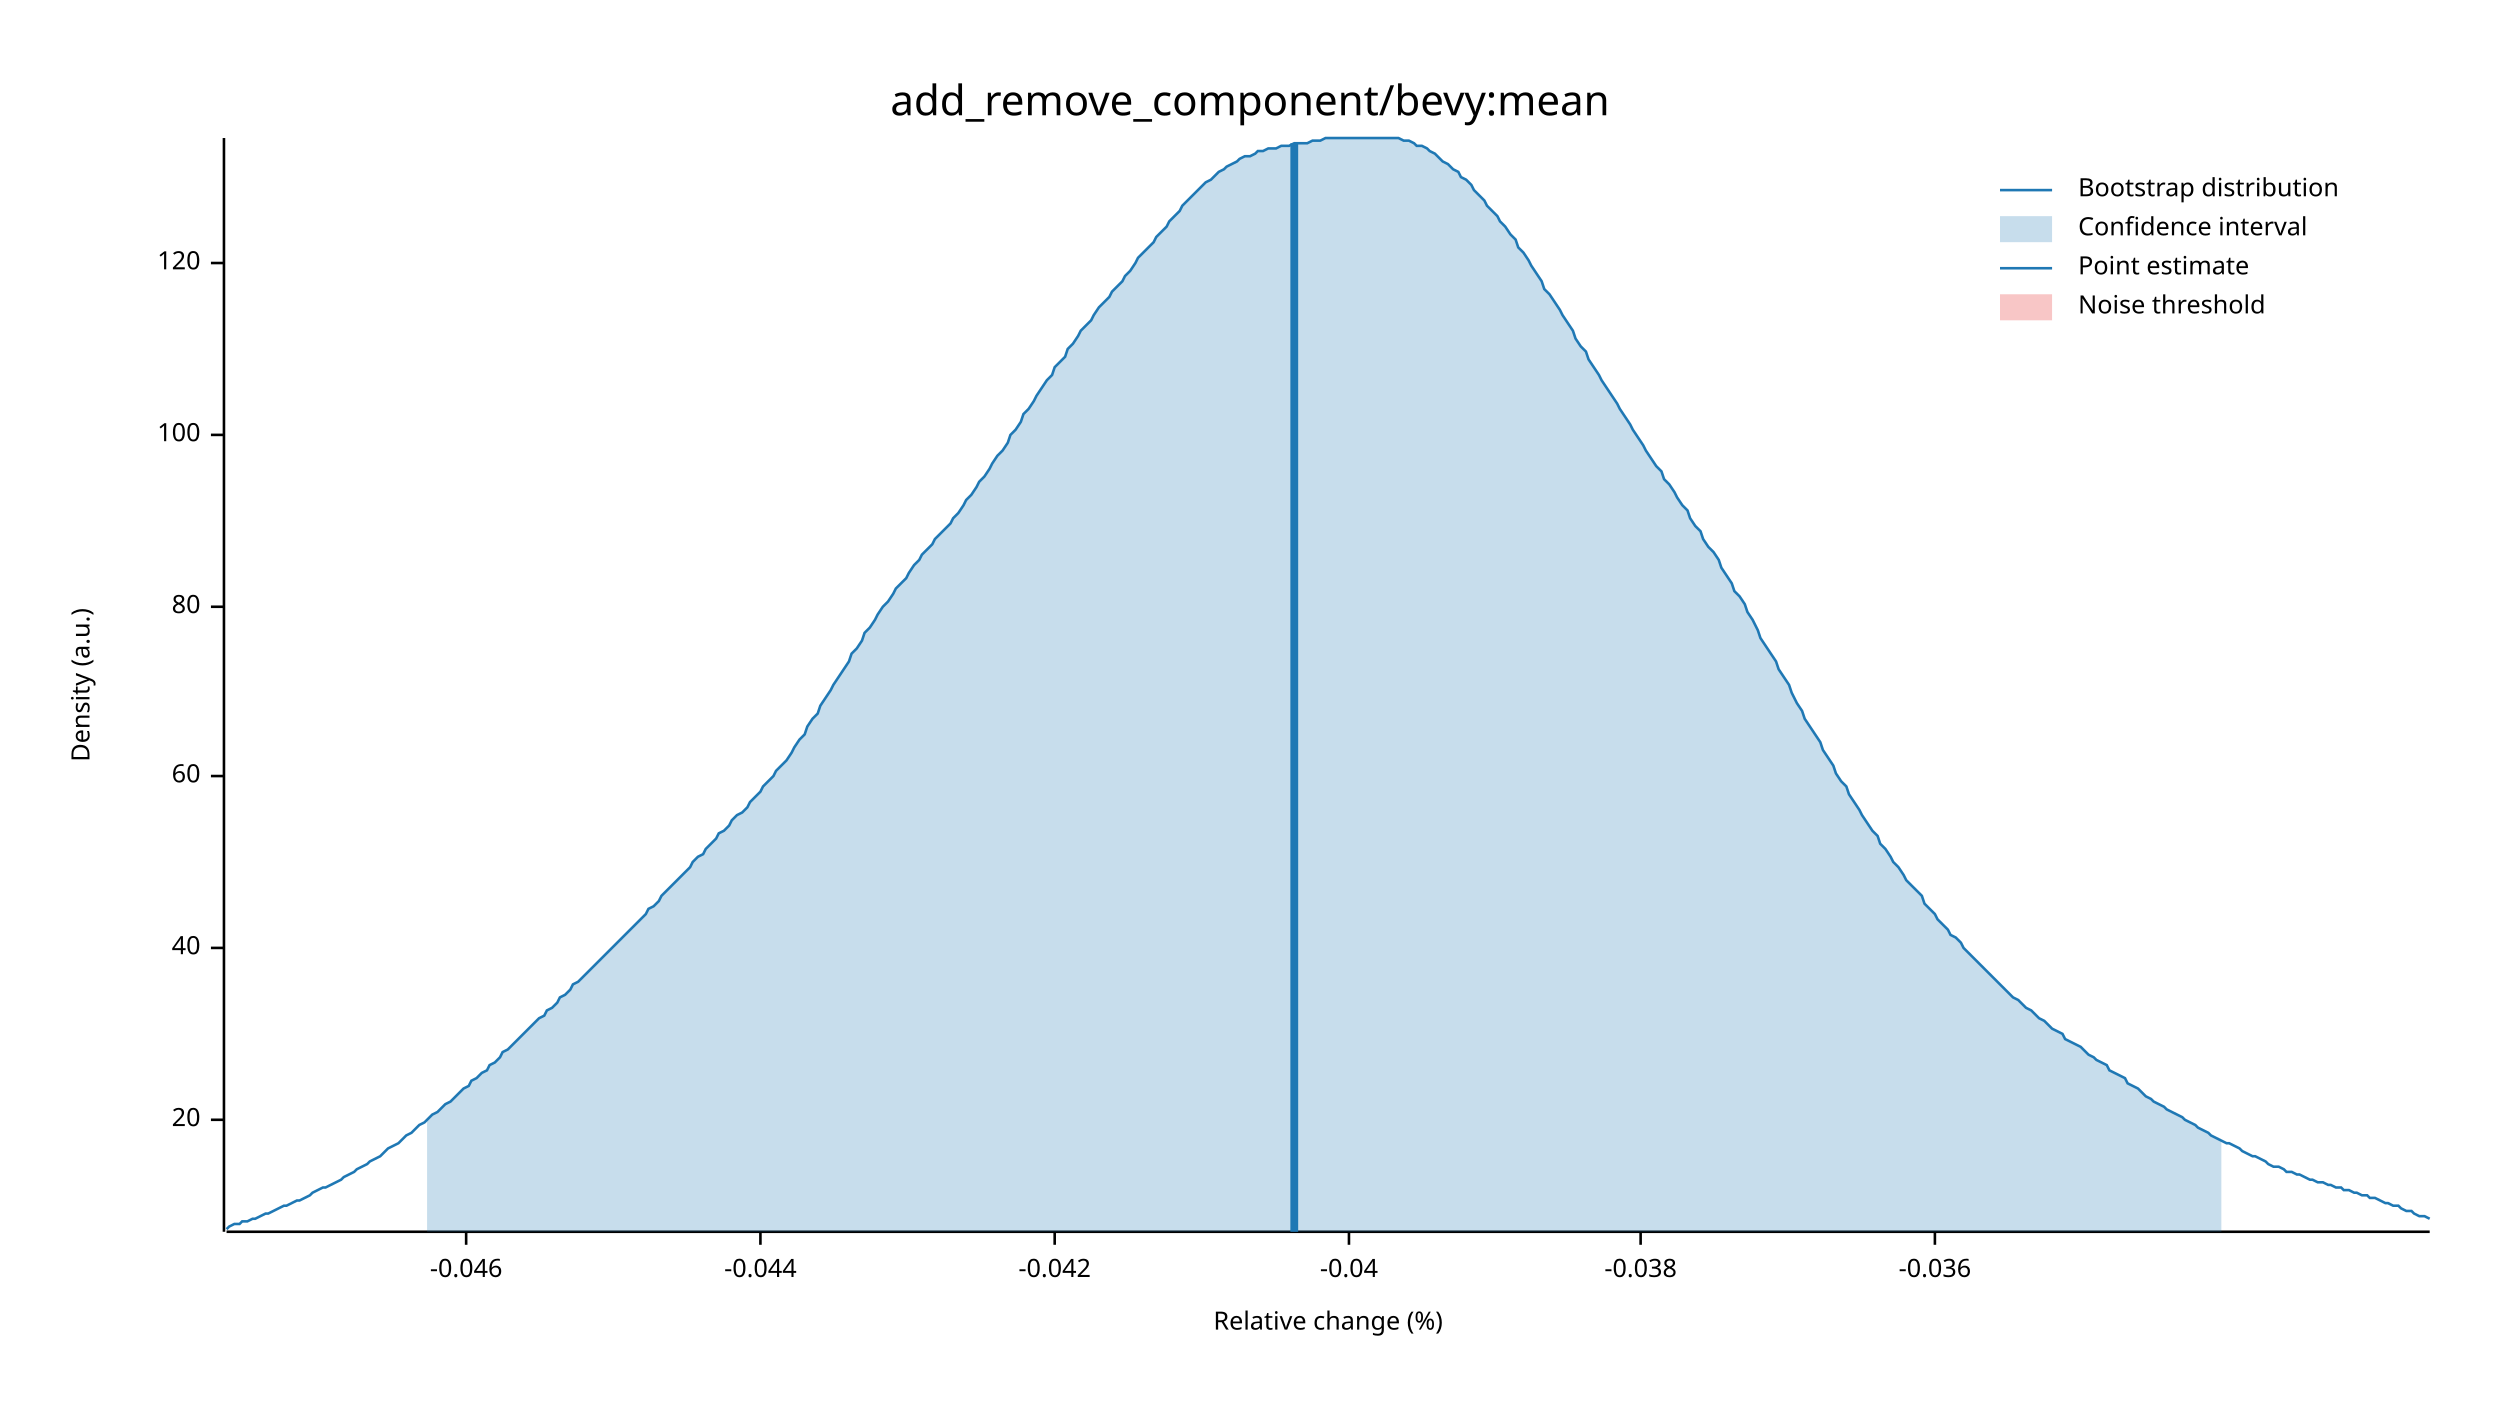
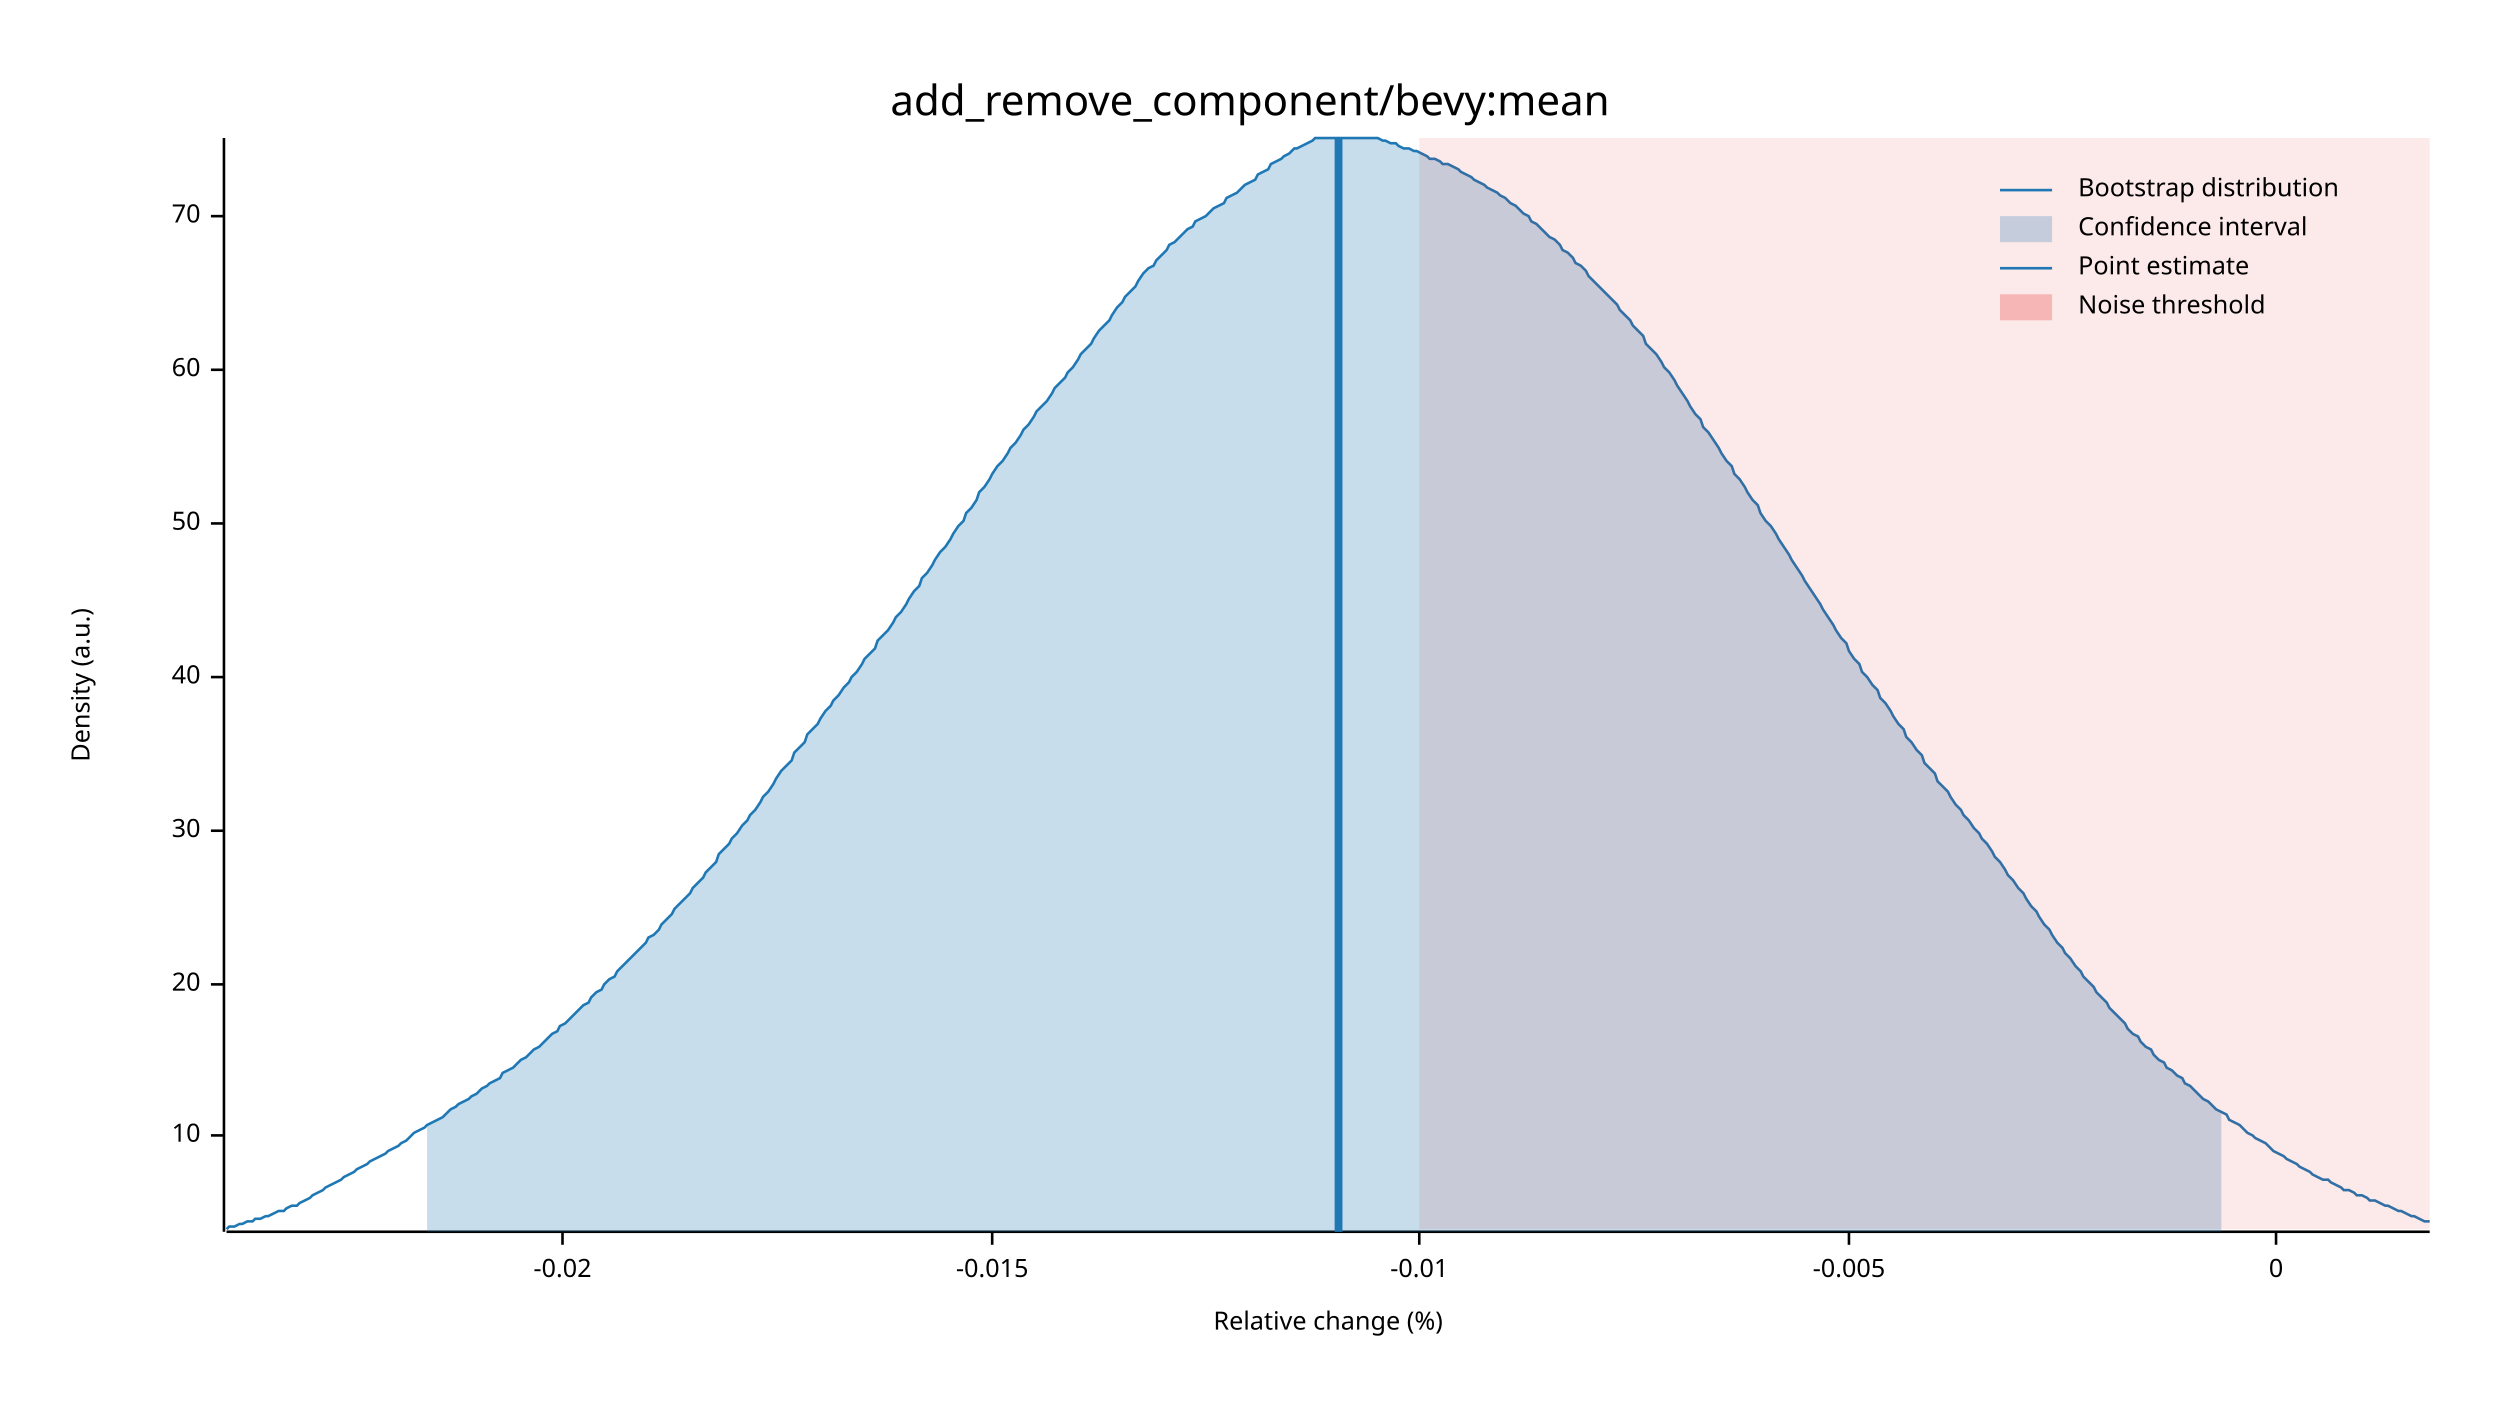
<svg xmlns="http://www.w3.org/2000/svg" width="960" height="540" viewBox="0 0 960 540">
  <text x="480" y="32" dy="0.76em" text-anchor="middle" font-family="sans-serif" font-size="16.129" opacity="1" fill="#000000">
add_remove_component/bevy:mean
</text>
  <text x="27" y="263" dy="0.76em" text-anchor="middle" font-family="sans-serif" font-size="9.677" opacity="1" fill="#000000" transform="rotate(270, 27, 263)">
Density (a.u.)
</text>
  <text x="510" y="513" dy="-0.5ex" text-anchor="middle" font-family="sans-serif" font-size="9.677" opacity="1" fill="#000000">
Relative change (%)
</text>
  <polyline fill="none" opacity="1" stroke="#000000" stroke-width="1" points="86,53 86,473 " />
-   <text x="77" y="430" dy="0.5ex" text-anchor="end" font-family="sans-serif" font-size="9.677" opacity="1" fill="#000000">
+   <text x="77" y="436" dy="0.5ex" text-anchor="end" font-family="sans-serif" font-size="9.677" opacity="1" fill="#000000">
+ 10
+ </text>
+   <polyline fill="none" opacity="1" stroke="#000000" stroke-width="1" points="81,436 86,436 " />
+   <text x="77" y="378" dy="0.5ex" text-anchor="end" font-family="sans-serif" font-size="9.677" opacity="1" fill="#000000">
20
</text>
-   <polyline fill="none" opacity="1" stroke="#000000" stroke-width="1" points="81,430 86,430 " />
-   <text x="77" y="364" dy="0.5ex" text-anchor="end" font-family="sans-serif" font-size="9.677" opacity="1" fill="#000000">
+   <polyline fill="none" opacity="1" stroke="#000000" stroke-width="1" points="81,378 86,378 " />
+   <text x="77" y="319" dy="0.5ex" text-anchor="end" font-family="sans-serif" font-size="9.677" opacity="1" fill="#000000">
+ 30
+ </text>
+   <polyline fill="none" opacity="1" stroke="#000000" stroke-width="1" points="81,319 86,319 " />
+   <text x="77" y="260" dy="0.5ex" text-anchor="end" font-family="sans-serif" font-size="9.677" opacity="1" fill="#000000">
40
</text>
-   <polyline fill="none" opacity="1" stroke="#000000" stroke-width="1" points="81,364 86,364 " />
-   <text x="77" y="298" dy="0.5ex" text-anchor="end" font-family="sans-serif" font-size="9.677" opacity="1" fill="#000000">
+   <polyline fill="none" opacity="1" stroke="#000000" stroke-width="1" points="81,260 86,260 " />
+   <text x="77" y="201" dy="0.5ex" text-anchor="end" font-family="sans-serif" font-size="9.677" opacity="1" fill="#000000">
+ 50
+ </text>
+   <polyline fill="none" opacity="1" stroke="#000000" stroke-width="1" points="81,201 86,201 " />
+   <text x="77" y="142" dy="0.5ex" text-anchor="end" font-family="sans-serif" font-size="9.677" opacity="1" fill="#000000">
60
</text>
-   <polyline fill="none" opacity="1" stroke="#000000" stroke-width="1" points="81,298 86,298 " />
-   <text x="77" y="233" dy="0.5ex" text-anchor="end" font-family="sans-serif" font-size="9.677" opacity="1" fill="#000000">
- 80
+   <polyline fill="none" opacity="1" stroke="#000000" stroke-width="1" points="81,142 86,142 " />
+   <text x="77" y="83" dy="0.5ex" text-anchor="end" font-family="sans-serif" font-size="9.677" opacity="1" fill="#000000">
+ 70
</text>
-   <polyline fill="none" opacity="1" stroke="#000000" stroke-width="1" points="81,233 86,233 " />
-   <text x="77" y="167" dy="0.5ex" text-anchor="end" font-family="sans-serif" font-size="9.677" opacity="1" fill="#000000">
- 100
+   <polyline fill="none" opacity="1" stroke="#000000" stroke-width="1" points="81,83 86,83 " />
+   <polyline fill="none" opacity="1" stroke="#000000" stroke-width="1" points="87,473 933,473 " />
+   <text x="216" y="483" dy="0.76em" text-anchor="middle" font-family="sans-serif" font-size="9.677" opacity="1" fill="#000000">
+ -0.02
</text>
-   <polyline fill="none" opacity="1" stroke="#000000" stroke-width="1" points="81,167 86,167 " />
-   <text x="77" y="101" dy="0.5ex" text-anchor="end" font-family="sans-serif" font-size="9.677" opacity="1" fill="#000000">
- 120
+   <polyline fill="none" opacity="1" stroke="#000000" stroke-width="1" points="216,473 216,478 " />
+   <text x="381" y="483" dy="0.76em" text-anchor="middle" font-family="sans-serif" font-size="9.677" opacity="1" fill="#000000">
+ -0.015
</text>
-   <polyline fill="none" opacity="1" stroke="#000000" stroke-width="1" points="81,101 86,101 " />
-   <polyline fill="none" opacity="1" stroke="#000000" stroke-width="1" points="87,473 933,473 " />
-   <text x="179" y="483" dy="0.76em" text-anchor="middle" font-family="sans-serif" font-size="9.677" opacity="1" fill="#000000">
- -0.046
+   <polyline fill="none" opacity="1" stroke="#000000" stroke-width="1" points="381,473 381,478 " />
+   <text x="545" y="483" dy="0.76em" text-anchor="middle" font-family="sans-serif" font-size="9.677" opacity="1" fill="#000000">
+ -0.01
</text>
-   <polyline fill="none" opacity="1" stroke="#000000" stroke-width="1" points="179,473 179,478 " />
-   <text x="292" y="483" dy="0.76em" text-anchor="middle" font-family="sans-serif" font-size="9.677" opacity="1" fill="#000000">
- -0.044
+   <polyline fill="none" opacity="1" stroke="#000000" stroke-width="1" points="545,473 545,478 " />
+   <text x="710" y="483" dy="0.76em" text-anchor="middle" font-family="sans-serif" font-size="9.677" opacity="1" fill="#000000">
+ -0.005
</text>
-   <polyline fill="none" opacity="1" stroke="#000000" stroke-width="1" points="292,473 292,478 " />
-   <text x="405" y="483" dy="0.76em" text-anchor="middle" font-family="sans-serif" font-size="9.677" opacity="1" fill="#000000">
- -0.042
+   <polyline fill="none" opacity="1" stroke="#000000" stroke-width="1" points="710,473 710,478 " />
+   <text x="874" y="483" dy="0.76em" text-anchor="middle" font-family="sans-serif" font-size="9.677" opacity="1" fill="#000000">
+ 0
</text>
-   <polyline fill="none" opacity="1" stroke="#000000" stroke-width="1" points="405,473 405,478 " />
-   <text x="518" y="483" dy="0.76em" text-anchor="middle" font-family="sans-serif" font-size="9.677" opacity="1" fill="#000000">
- -0.04
- </text>
-   <polyline fill="none" opacity="1" stroke="#000000" stroke-width="1" points="518,473 518,478 " />
-   <text x="630" y="483" dy="0.76em" text-anchor="middle" font-family="sans-serif" font-size="9.677" opacity="1" fill="#000000">
- -0.038
- </text>
-   <polyline fill="none" opacity="1" stroke="#000000" stroke-width="1" points="630,473 630,478 " />
-   <text x="743" y="483" dy="0.76em" text-anchor="middle" font-family="sans-serif" font-size="9.677" opacity="1" fill="#000000">
- -0.036
- </text>
-   <polyline fill="none" opacity="1" stroke="#000000" stroke-width="1" points="743,473 743,478 " />
-   <polyline fill="none" opacity="1" stroke="#1F78B4" stroke-width="1" points="87,472 88,471 90,470 92,470 93,469 95,469 97,468 98,468 100,467 102,466 103,466 105,465 107,464 109,463 110,463 112,462 114,461 115,461 117,460 119,459 120,458 122,457 124,456 125,456 127,455 129,454 131,453 132,452 134,451 136,450 137,449 139,448 141,447 142,446 144,445 146,444 148,442 149,441 151,440 153,439 154,438 156,436 158,435 159,434 161,432 163,431 164,430 166,428 168,427 170,425 171,424 173,423 175,421 176,420 178,418 180,417 181,415 183,414 185,412 187,411 188,409 190,408 192,406 193,404 195,403 197,401 198,400 200,398 202,396 203,395 205,393 207,391 209,390 210,388 212,387 214,385 215,383 217,382 219,380 220,378 222,377 224,375 226,373 227,372 229,370 231,368 232,367 234,365 236,363 237,362 239,360 241,358 242,357 244,355 246,353 248,351 249,349 251,348 253,346 254,344 256,342 258,340 259,339 261,337 263,335 265,333 266,331 268,329 270,328 271,326 273,324 275,322 276,320 278,319 280,317 281,315 283,313 285,312 287,310 288,308 290,306 292,304 293,302 295,300 297,298 298,296 300,294 302,292 304,289 305,287 307,284 309,282 310,279 312,276 314,274 315,271 317,268 319,265 320,263 322,260 324,257 326,254 327,251 329,249 331,246 332,243 334,241 336,238 337,236 339,233 341,231 343,228 344,226 346,224 348,222 349,220 351,217 353,215 354,213 356,211 358,209 359,207 361,205 363,203 365,201 366,199 368,197 370,194 371,192 373,190 375,187 376,185 378,183 380,180 381,178 383,175 385,173 387,170 388,167 390,165 392,162 393,159 395,157 397,154 398,152 400,149 402,146 404,144 405,141 407,139 409,137 410,134 412,132 414,129 415,127 417,125 419,123 420,121 422,118 424,116 426,114 427,112 429,110 431,108 432,106 434,104 436,101 437,99 439,97 441,95 443,93 444,91 446,89 448,87 449,85 451,83 453,81 454,79 456,77 458,75 459,74 461,72 463,70 465,69 466,68 468,66 470,65 471,64 473,63 475,62 476,61 478,60 480,60 482,59 483,58 485,58 487,57 488,57 490,57 492,56 493,56 495,56 497,55 498,55 500,55 502,55 504,54 505,54 507,54 509,53 510,53 512,53 514,53 515,53 517,53 519,53 521,53 522,53 524,53 526,53 527,53 529,53 531,53 532,53 534,53 536,53 537,53 539,54 541,54 543,55 544,56 546,56 548,57 549,58 551,59 553,61 554,62 556,63 558,65 560,66 561,68 563,69 565,71 566,73 568,75 570,77 571,79 573,81 575,83 576,85 578,87 580,90 582,92 583,95 585,97 587,100 588,102 590,105 592,108 593,111 595,113 597,116 599,119 600,121 602,124 604,127 605,130 607,133 609,135 610,138 612,141 614,144 615,146 617,149 619,152 621,155 622,157 624,160 626,163 627,165 629,168 631,171 632,173 634,176 636,179 638,181 639,184 641,186 643,189 644,191 646,194 648,196 649,199 651,202 653,204 654,207 656,210 658,212 660,215 661,218 663,221 665,224 666,227 668,229 670,232 671,235 673,238 675,242 676,245 678,248 680,251 682,254 683,257 685,260 687,263 688,266 690,270 692,273 693,276 695,279 697,282 699,285 700,288 702,291 704,294 705,297 707,300 709,302 710,305 712,308 714,311 715,313 717,316 719,319 721,321 722,324 724,326 726,329 727,331 729,333 731,336 732,338 734,340 736,342 738,344 739,347 741,349 743,351 744,353 746,355 748,357 749,359 751,360 753,362 754,364 756,366 758,368 760,370 761,371 763,373 765,375 766,376 768,378 770,380 771,381 773,383 775,384 777,386 778,387 780,388 782,390 783,391 785,392 787,394 788,395 790,396 792,397 793,399 795,400 797,401 799,402 800,403 802,405 804,406 805,407 807,408 809,409 810,411 812,412 814,413 816,414 817,416 819,417 821,418 822,419 824,421 826,422 827,423 829,424 831,425 832,426 834,427 836,428 838,429 839,430 841,431 843,432 844,433 846,434 848,435 849,436 851,437 853,438 855,439 856,439 858,440 860,441 861,442 863,443 865,444 866,444 868,445 870,446 871,447 873,448 875,448 877,449 878,450 880,450 882,451 883,451 885,452 887,453 888,453 890,454 892,454 894,455 895,455 897,456 899,456 900,457 902,457 904,458 905,458 907,459 909,459 910,460 912,460 914,461 916,462 917,462 919,463 921,463 922,464 924,465 926,465 927,466 929,467 931,467 933,468 " />
-   <polygon opacity="0.25" fill="#1F78B4" points="164,430 166,428 168,427 170,425 171,424 173,423 175,421 176,420 178,418 180,417 181,415 183,414 185,412 187,411 188,409 190,408 192,406 193,404 195,403 197,401 198,400 200,398 202,396 203,395 205,393 207,391 209,390 210,388 212,387 214,385 215,383 217,382 219,380 220,378 222,377 224,375 226,373 227,372 229,370 231,368 232,367 234,365 236,363 237,362 239,360 241,358 242,357 244,355 246,353 248,351 249,349 251,348 253,346 254,344 256,342 258,340 259,339 261,337 263,335 265,333 266,331 268,329 270,328 271,326 273,324 275,322 276,320 278,319 280,317 281,315 283,313 285,312 287,310 288,308 290,306 292,304 293,302 295,300 297,298 298,296 300,294 302,292 304,289 305,287 307,284 309,282 310,279 312,276 314,274 315,271 317,268 319,265 320,263 322,260 324,257 326,254 327,251 329,249 331,246 332,243 334,241 336,238 337,236 339,233 341,231 343,228 344,226 346,224 348,222 349,220 351,217 353,215 354,213 356,211 358,209 359,207 361,205 363,203 365,201 366,199 368,197 370,194 371,192 373,190 375,187 376,185 378,183 380,180 381,178 383,175 385,173 387,170 388,167 390,165 392,162 393,159 395,157 397,154 398,152 400,149 402,146 404,144 405,141 407,139 409,137 410,134 412,132 414,129 415,127 417,125 419,123 420,121 422,118 424,116 426,114 427,112 429,110 431,108 432,106 434,104 436,101 437,99 439,97 441,95 443,93 444,91 446,89 448,87 449,85 451,83 453,81 454,79 456,77 458,75 459,74 461,72 463,70 465,69 466,68 468,66 470,65 471,64 473,63 475,62 476,61 478,60 480,60 482,59 483,58 485,58 487,57 488,57 490,57 492,56 493,56 495,56 497,55 498,55 500,55 502,55 504,54 505,54 507,54 509,53 510,53 512,53 514,53 515,53 517,53 519,53 521,53 522,53 524,53 526,53 527,53 529,53 531,53 532,53 534,53 536,53 537,53 539,54 541,54 543,55 544,56 546,56 548,57 549,58 551,59 553,61 554,62 556,63 558,65 560,66 561,68 563,69 565,71 566,73 568,75 570,77 571,79 573,81 575,83 576,85 578,87 580,90 582,92 583,95 585,97 587,100 588,102 590,105 592,108 593,111 595,113 597,116 599,119 600,121 602,124 604,127 605,130 607,133 609,135 610,138 612,141 614,144 615,146 617,149 619,152 621,155 622,157 624,160 626,163 627,165 629,168 631,171 632,173 634,176 636,179 638,181 639,184 641,186 643,189 644,191 646,194 648,196 649,199 651,202 653,204 654,207 656,210 658,212 660,215 661,218 663,221 665,224 666,227 668,229 670,232 671,235 673,238 675,242 676,245 678,248 680,251 682,254 683,257 685,260 687,263 688,266 690,270 692,273 693,276 695,279 697,282 699,285 700,288 702,291 704,294 705,297 707,300 709,302 710,305 712,308 714,311 715,313 717,316 719,319 721,321 722,324 724,326 726,329 727,331 729,333 731,336 732,338 734,340 736,342 738,344 739,347 741,349 743,351 744,353 746,355 748,357 749,359 751,360 753,362 754,364 756,366 758,368 760,370 761,371 763,373 765,375 766,376 768,378 770,380 771,381 773,383 775,384 777,386 778,387 780,388 782,390 783,391 785,392 787,394 788,395 790,396 792,397 793,399 795,400 797,401 799,402 800,403 802,405 804,406 805,407 807,408 809,409 810,411 812,412 814,413 816,414 817,416 819,417 821,418 822,419 824,421 826,422 827,423 829,424 831,425 832,426 834,427 836,428 838,429 839,430 841,431 843,432 844,433 846,434 848,435 849,436 851,437 853,438 853,473 164,473 " />
-   <polyline fill="none" opacity="1" stroke="#1F78B4" stroke-width="3" points="497,473 497,55 " />
-   <rect x="510" y="53" width="0" height="419" opacity="0.1" fill="#E31A1C" stroke="none" />
+   <polyline fill="none" opacity="1" stroke="#000000" stroke-width="1" points="874,473 874,478 " />
+   <polyline fill="none" opacity="1" stroke="#1F78B4" stroke-width="1" points="87,472 88,471 90,471 92,470 93,470 95,469 97,469 98,468 100,468 102,467 103,467 105,466 107,465 109,465 110,464 112,463 114,463 115,462 117,461 119,460 120,459 122,458 124,457 125,456 127,455 129,454 131,453 132,452 134,451 136,450 137,449 139,448 141,447 142,446 144,445 146,444 148,443 149,442 151,441 153,440 154,439 156,438 158,436 159,435 161,434 163,433 164,432 166,431 168,430 170,429 171,428 173,426 175,425 176,424 178,423 180,422 181,421 183,420 185,418 187,417 188,416 190,415 192,414 193,412 195,411 197,410 198,409 200,407 202,406 203,405 205,403 207,402 209,400 210,399 212,397 214,396 215,394 217,393 219,391 220,390 222,388 224,386 226,385 227,383 229,381 231,380 232,378 234,376 236,375 237,373 239,371 241,369 242,368 244,366 246,364 248,362 249,360 251,359 253,357 254,355 256,353 258,351 259,349 261,347 263,345 265,343 266,341 268,339 270,337 271,335 273,333 275,331 276,328 278,326 280,324 281,322 283,320 285,317 287,315 288,313 290,311 292,308 293,306 295,304 297,301 298,299 300,296 302,294 304,292 305,289 307,287 309,285 310,282 312,280 314,278 315,276 317,273 319,271 320,269 322,267 324,264 326,262 327,260 329,258 331,255 332,253 334,251 336,249 337,246 339,244 341,242 343,239 344,237 346,235 348,232 349,230 351,227 353,225 354,222 356,220 358,217 359,215 361,212 363,210 365,207 366,205 368,202 370,200 371,197 373,195 375,192 376,189 378,187 380,184 381,182 383,179 385,177 387,174 388,172 390,170 392,167 393,165 395,163 397,160 398,158 400,156 402,154 404,151 405,149 407,147 409,145 410,143 412,141 414,138 415,136 417,134 419,132 420,130 422,127 424,125 426,123 427,121 429,118 431,116 432,114 434,112 436,110 437,108 439,105 441,103 443,102 444,100 446,98 448,96 449,94 451,93 453,91 454,90 456,88 458,87 459,85 461,84 463,83 465,81 466,80 468,79 470,78 471,76 473,75 475,74 476,73 478,71 480,70 482,69 483,67 485,66 487,65 488,63 490,62 492,61 493,60 495,59 497,57 498,57 500,56 502,55 504,54 505,53 507,53 509,53 510,53 512,53 514,53 515,53 517,53 519,53 521,53 522,53 524,53 526,53 527,53 529,53 531,54 532,54 534,55 536,55 537,56 539,57 541,57 543,58 544,58 546,59 548,60 549,61 551,61 553,62 554,63 556,63 558,64 560,65 561,66 563,67 565,68 566,69 568,70 570,71 571,72 573,73 575,74 576,75 578,76 580,78 582,79 583,80 585,82 587,83 588,85 590,86 592,88 593,89 595,91 597,92 599,94 600,96 602,97 604,99 605,101 607,102 609,104 610,106 612,108 614,110 615,111 617,113 619,115 621,117 622,119 624,121 626,123 627,125 629,127 631,129 632,132 634,134 636,136 638,139 639,141 641,143 643,146 644,148 646,151 648,154 649,156 651,159 653,161 654,164 656,166 658,169 660,172 661,174 663,177 665,179 666,182 668,184 670,187 671,189 673,192 675,194 676,197 678,200 680,202 682,205 683,207 685,210 687,213 688,215 690,218 692,221 693,223 695,226 697,229 699,232 700,234 702,237 704,240 705,242 707,245 709,247 710,250 712,253 714,255 715,258 717,260 719,263 721,265 722,268 724,270 726,273 727,275 729,278 731,280 732,283 734,285 736,288 738,290 739,293 741,295 743,297 744,300 746,302 748,304 749,306 751,309 753,311 754,313 756,315 758,318 760,320 761,322 763,324 765,327 766,329 768,331 770,334 771,336 773,338 775,341 777,343 778,345 780,348 782,350 783,352 785,355 787,357 788,359 790,362 792,364 793,366 795,368 797,371 799,373 800,375 802,377 804,379 805,381 807,383 809,385 810,387 812,389 814,391 816,393 817,395 819,397 821,398 822,400 824,402 826,403 827,405 829,407 831,408 832,410 834,411 836,413 838,414 839,416 841,417 843,419 844,420 846,422 848,423 849,424 851,426 853,427 855,428 856,430 858,431 860,432 861,433 863,435 865,436 866,437 868,438 870,439 871,440 873,442 875,443 877,444 878,445 880,446 882,447 883,448 885,449 887,450 888,451 890,452 892,453 894,453 895,454 897,455 899,456 900,457 902,457 904,458 905,459 907,459 909,460 910,461 912,461 914,462 916,463 917,463 919,464 921,465 922,465 924,466 926,467 927,467 929,468 931,469 933,469 " />
+   <polygon opacity="0.25" fill="#1F78B4" points="164,432 166,431 168,430 170,429 171,428 173,426 175,425 176,424 178,423 180,422 181,421 183,420 185,418 187,417 188,416 190,415 192,414 193,412 195,411 197,410 198,409 200,407 202,406 203,405 205,403 207,402 209,400 210,399 212,397 214,396 215,394 217,393 219,391 220,390 222,388 224,386 226,385 227,383 229,381 231,380 232,378 234,376 236,375 237,373 239,371 241,369 242,368 244,366 246,364 248,362 249,360 251,359 253,357 254,355 256,353 258,351 259,349 261,347 263,345 265,343 266,341 268,339 270,337 271,335 273,333 275,331 276,328 278,326 280,324 281,322 283,320 285,317 287,315 288,313 290,311 292,308 293,306 295,304 297,301 298,299 300,296 302,294 304,292 305,289 307,287 309,285 310,282 312,280 314,278 315,276 317,273 319,271 320,269 322,267 324,264 326,262 327,260 329,258 331,255 332,253 334,251 336,249 337,246 339,244 341,242 343,239 344,237 346,235 348,232 349,230 351,227 353,225 354,222 356,220 358,217 359,215 361,212 363,210 365,207 366,205 368,202 370,200 371,197 373,195 375,192 376,189 378,187 380,184 381,182 383,179 385,177 387,174 388,172 390,170 392,167 393,165 395,163 397,160 398,158 400,156 402,154 404,151 405,149 407,147 409,145 410,143 412,141 414,138 415,136 417,134 419,132 420,130 422,127 424,125 426,123 427,121 429,118 431,116 432,114 434,112 436,110 437,108 439,105 441,103 443,102 444,100 446,98 448,96 449,94 451,93 453,91 454,90 456,88 458,87 459,85 461,84 463,83 465,81 466,80 468,79 470,78 471,76 473,75 475,74 476,73 478,71 480,70 482,69 483,67 485,66 487,65 488,63 490,62 492,61 493,60 495,59 497,57 498,57 500,56 502,55 504,54 505,53 507,53 509,53 510,53 512,53 514,53 515,53 517,53 519,53 521,53 522,53 524,53 526,53 527,53 529,53 531,54 532,54 534,55 536,55 537,56 539,57 541,57 543,58 544,58 546,59 548,60 549,61 551,61 553,62 554,63 556,63 558,64 560,65 561,66 563,67 565,68 566,69 568,70 570,71 571,72 573,73 575,74 576,75 578,76 580,78 582,79 583,80 585,82 587,83 588,85 590,86 592,88 593,89 595,91 597,92 599,94 600,96 602,97 604,99 605,101 607,102 609,104 610,106 612,108 614,110 615,111 617,113 619,115 621,117 622,119 624,121 626,123 627,125 629,127 631,129 632,132 634,134 636,136 638,139 639,141 641,143 643,146 644,148 646,151 648,154 649,156 651,159 653,161 654,164 656,166 658,169 660,172 661,174 663,177 665,179 666,182 668,184 670,187 671,189 673,192 675,194 676,197 678,200 680,202 682,205 683,207 685,210 687,213 688,215 690,218 692,221 693,223 695,226 697,229 699,232 700,234 702,237 704,240 705,242 707,245 709,247 710,250 712,253 714,255 715,258 717,260 719,263 721,265 722,268 724,270 726,273 727,275 729,278 731,280 732,283 734,285 736,288 738,290 739,293 741,295 743,297 744,300 746,302 748,304 749,306 751,309 753,311 754,313 756,315 758,318 760,320 761,322 763,324 765,327 766,329 768,331 770,334 771,336 773,338 775,341 777,343 778,345 780,348 782,350 783,352 785,355 787,357 788,359 790,362 792,364 793,366 795,368 797,371 799,373 800,375 802,377 804,379 805,381 807,383 809,385 810,387 812,389 814,391 816,393 817,395 819,397 821,398 822,400 824,402 826,403 827,405 829,407 831,408 832,410 834,411 836,413 838,414 839,416 841,417 843,419 844,420 846,422 848,423 849,424 851,426 853,427 853,473 164,473 " />
+   <polyline fill="none" opacity="1" stroke="#1F78B4" stroke-width="3" points="514,473 514,53 " />
+   <rect x="545" y="53" width="388" height="419" opacity="0.1" fill="#E31A1C" stroke="none" />
  <text x="798" y="68" dy="0.76em" text-anchor="start" font-family="sans-serif" font-size="9.677" opacity="1" fill="#000000">
Bootstrap distribution
</text>
  <text x="798" y="83" dy="0.76em" text-anchor="start" font-family="sans-serif" font-size="9.677" opacity="1" fill="#000000">
Confidence interval
</text>
  <text x="798" y="98" dy="0.76em" text-anchor="start" font-family="sans-serif" font-size="9.677" opacity="1" fill="#000000">
Point estimate
</text>
  <text x="798" y="113" dy="0.76em" text-anchor="start" font-family="sans-serif" font-size="9.677" opacity="1" fill="#000000">
Noise threshold
</text>
  <polyline fill="none" opacity="1" stroke="#1F78B4" stroke-width="1" points="768,73 788,73 " />
  <rect x="768" y="83" width="20" height="10" opacity="0.25" fill="#1F78B4" stroke="none" />
  <polyline fill="none" opacity="1" stroke="#1F78B4" stroke-width="1" points="768,103 788,103 " />
  <rect x="768" y="113" width="20" height="10" opacity="0.25" fill="#E31A1C" stroke="none" />
</svg>
